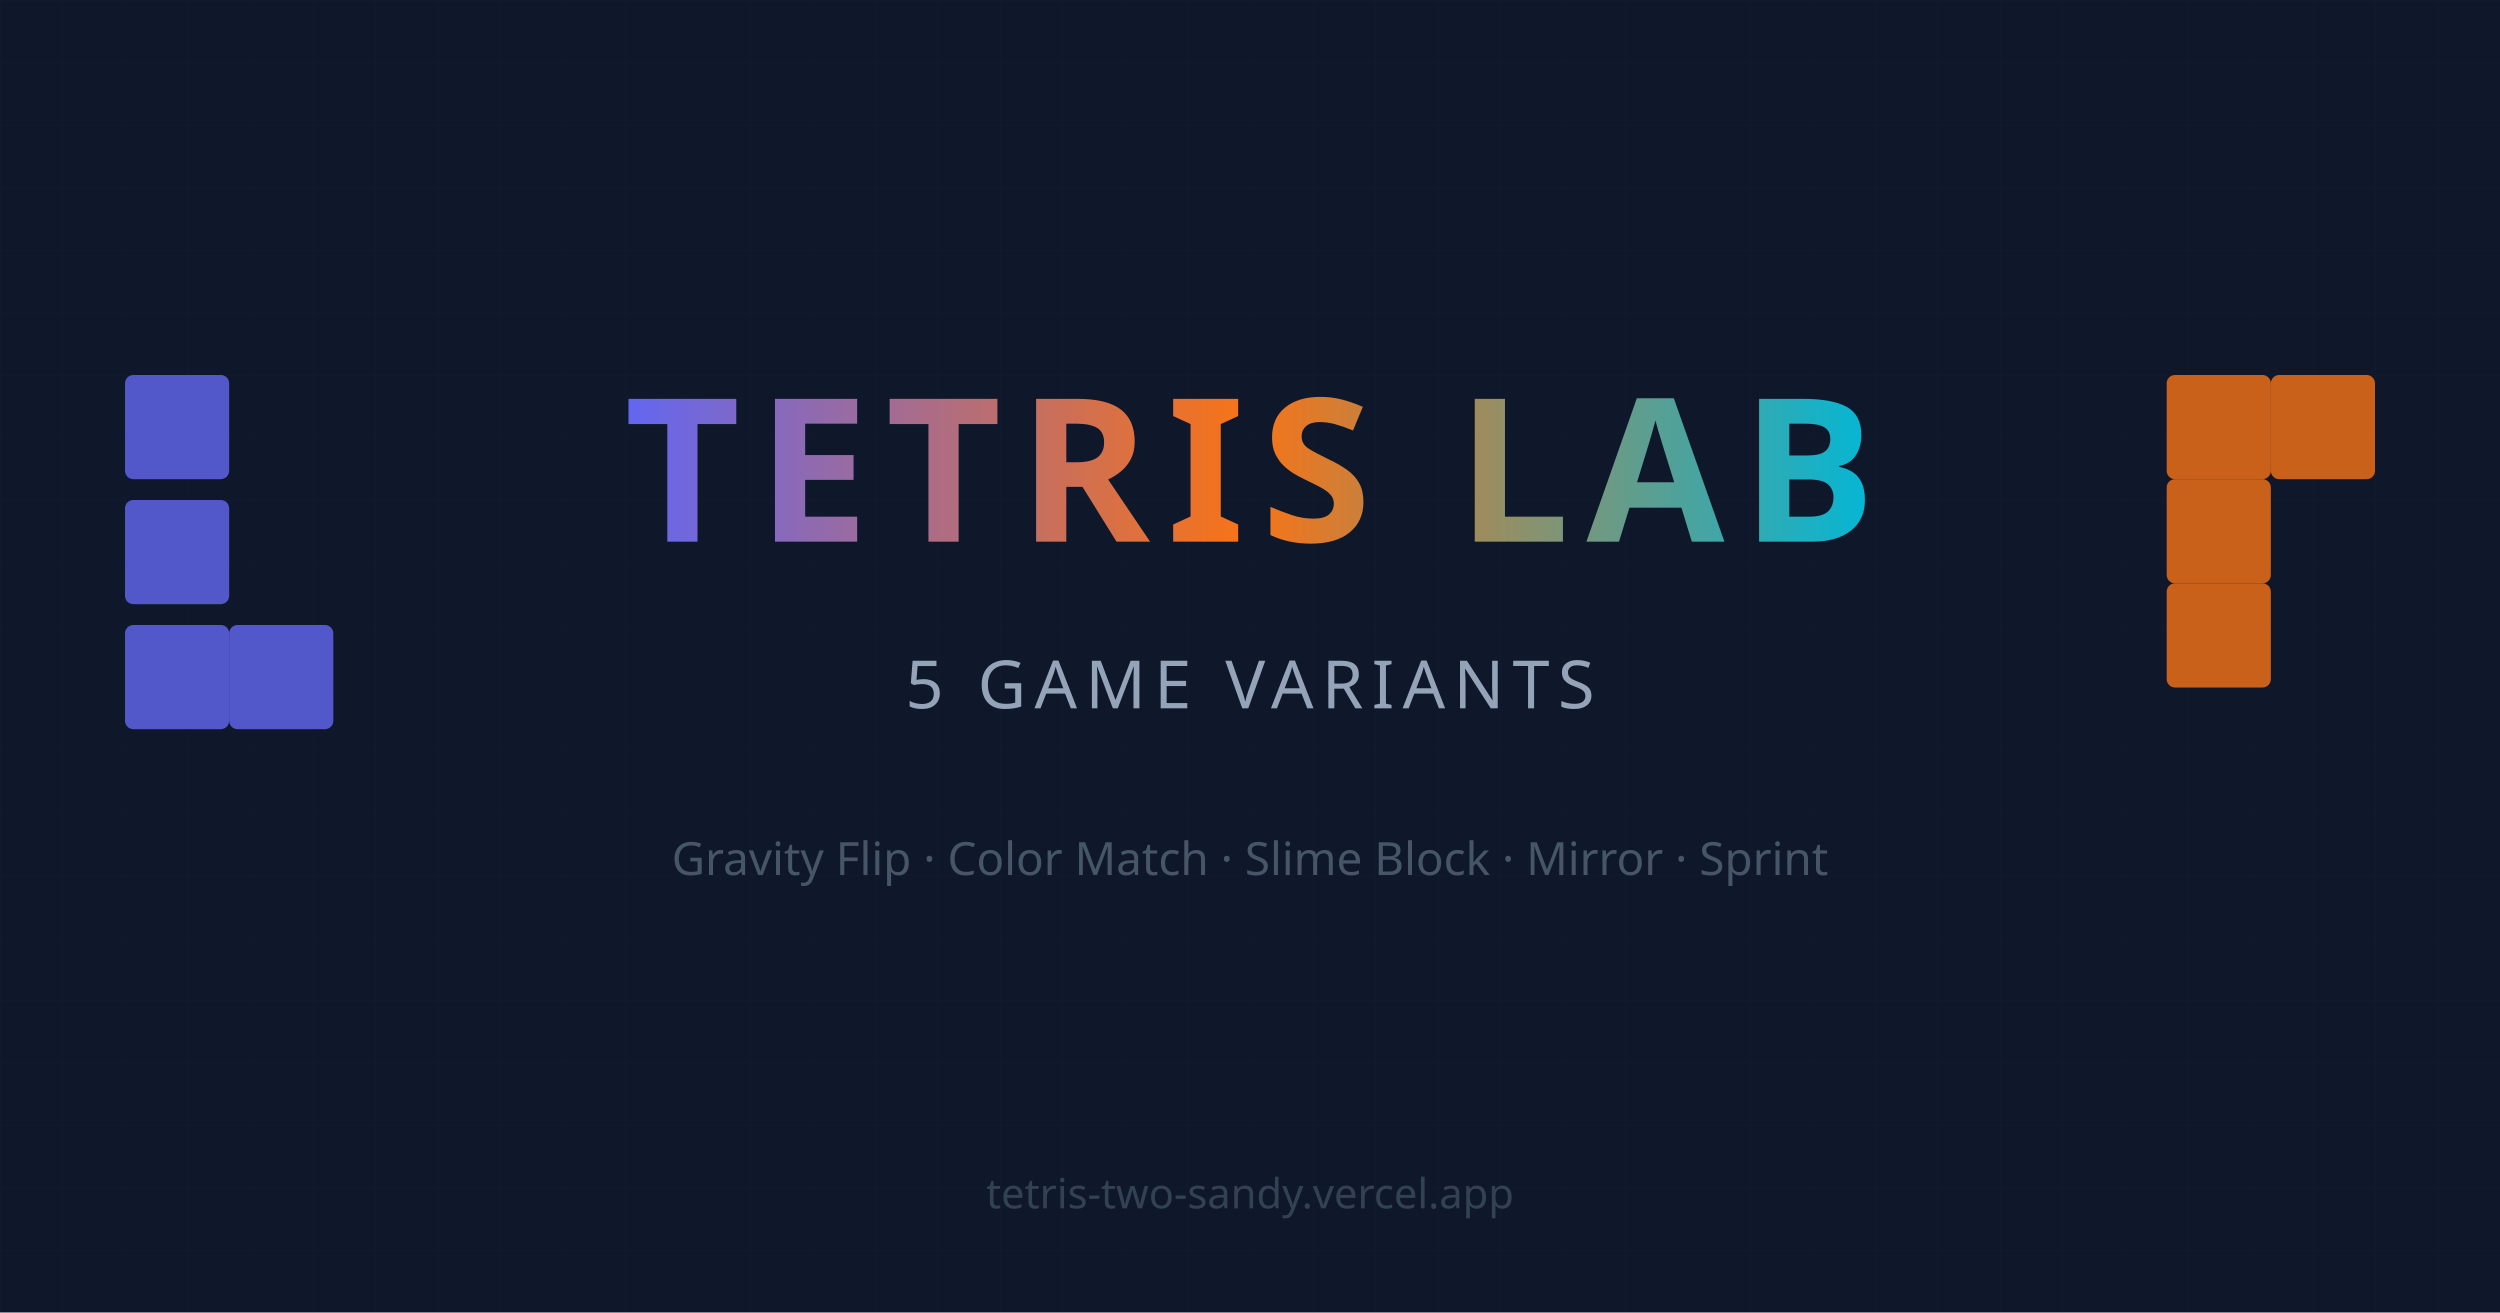
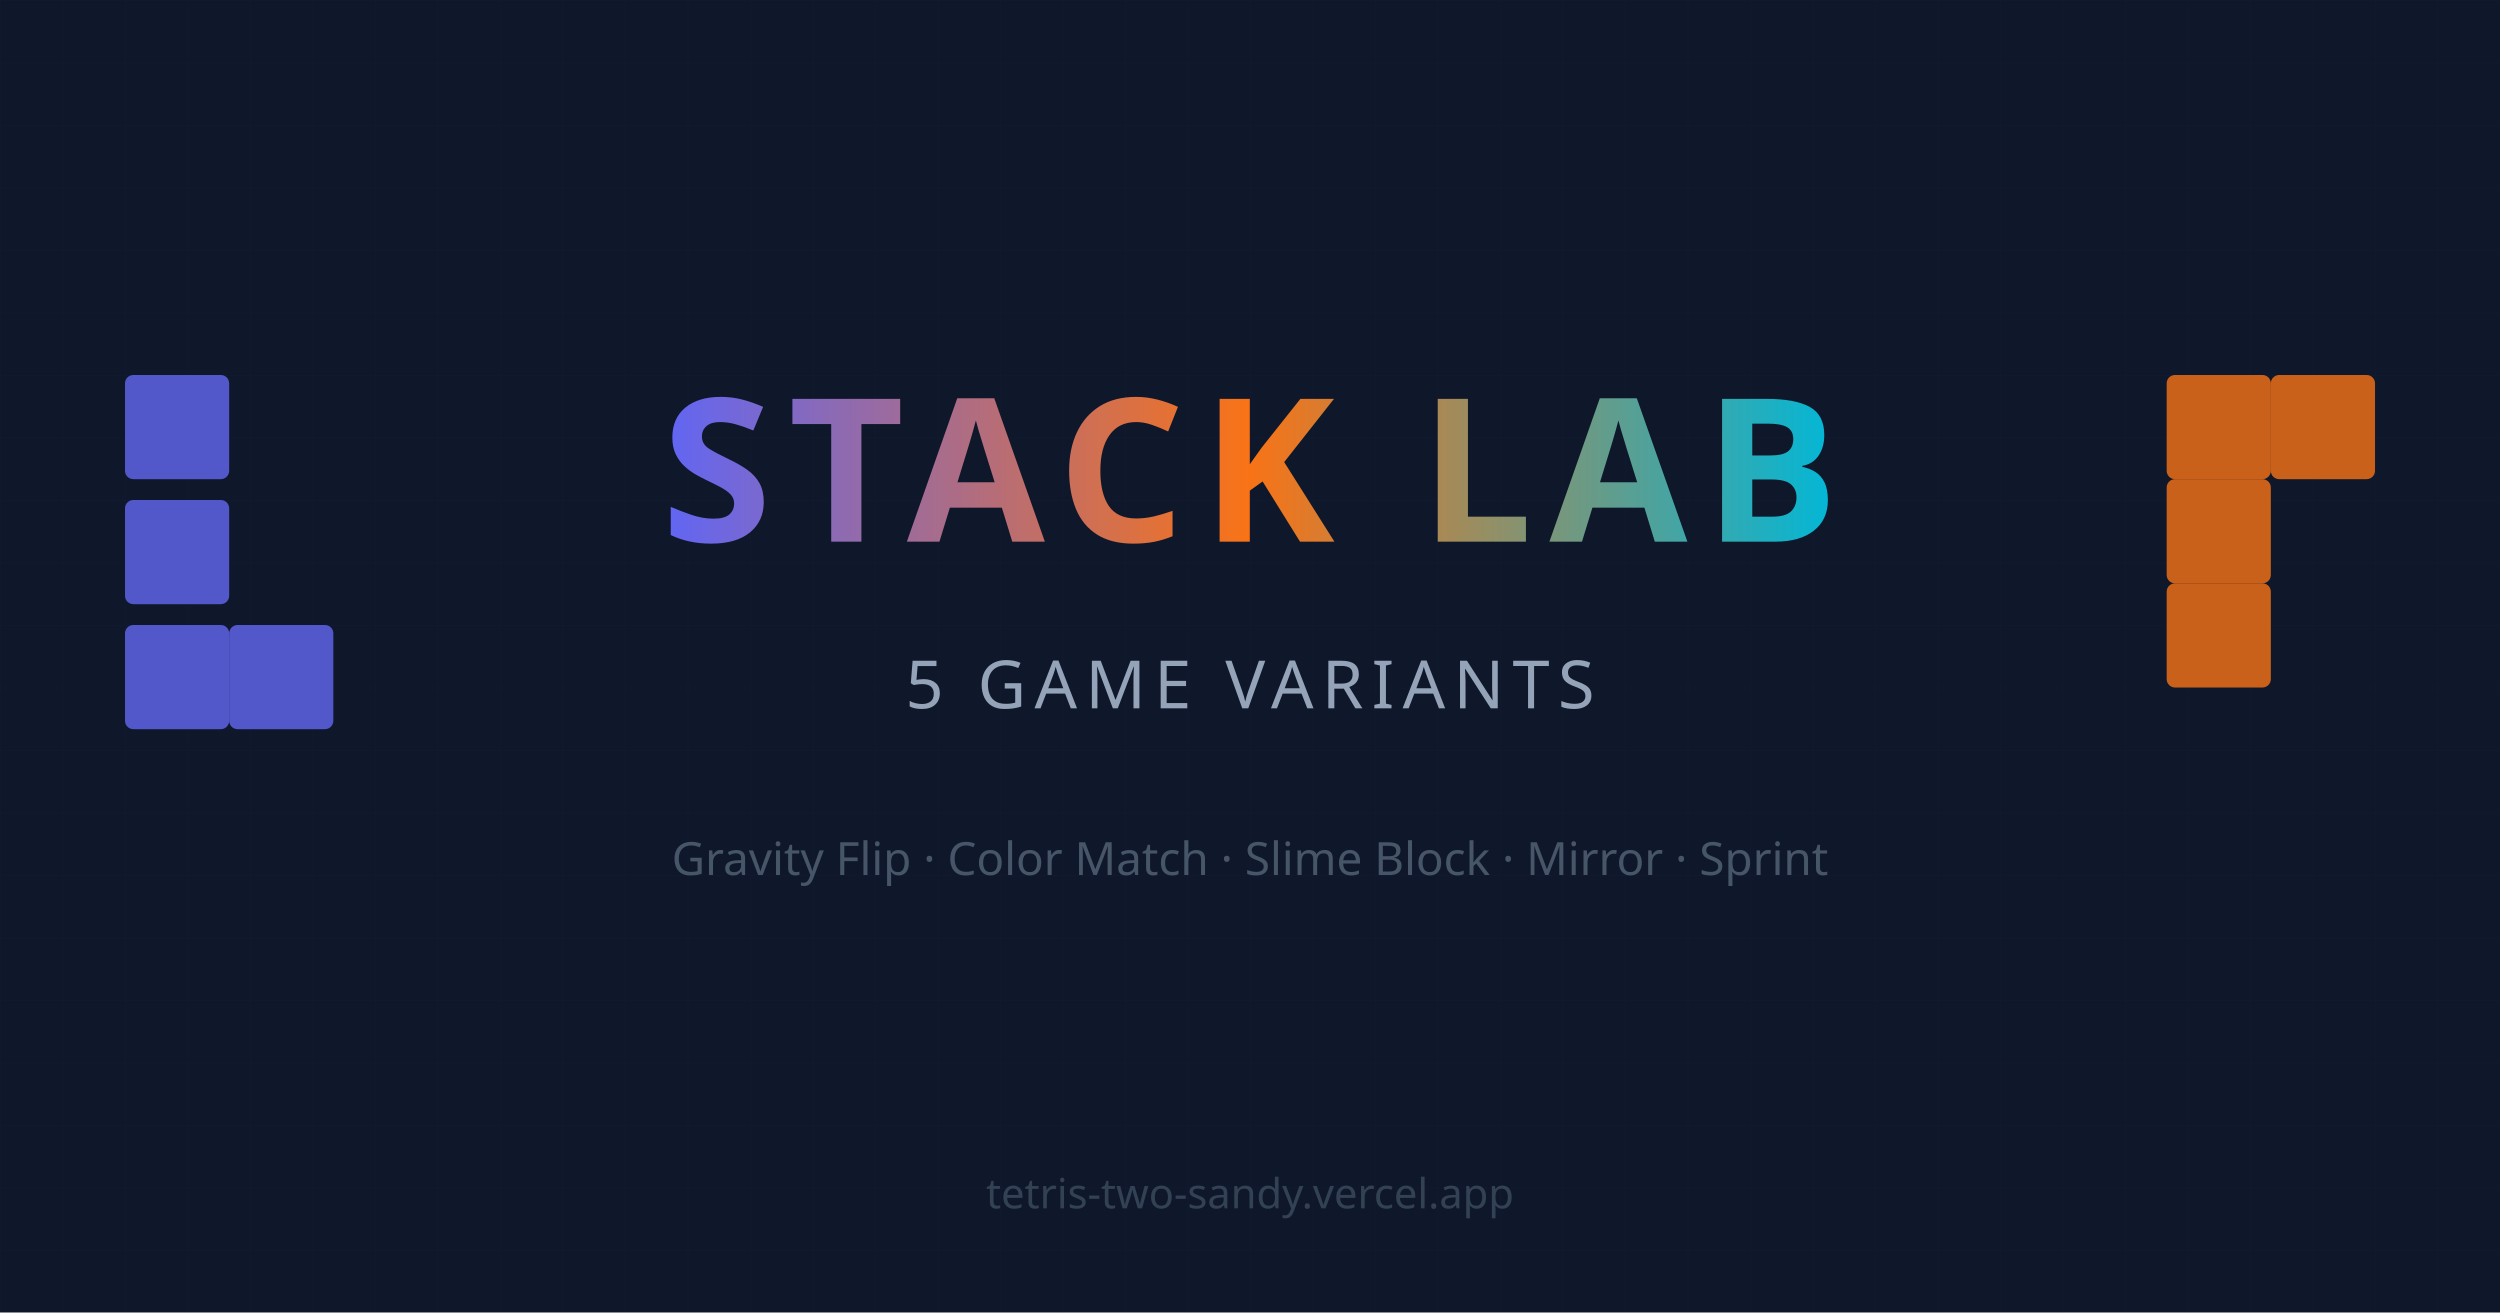
<svg xmlns="http://www.w3.org/2000/svg" viewBox="0 0 1200 630" width="1200" height="630">
  <rect width="1200" height="630" fill="#0f172a" />
  <rect x="0" y="0" width="1200" height="630" fill="url(#grid)" opacity="0.05" />
  <defs>
    <pattern id="grid" width="30" height="30" patternUnits="userSpaceOnUse">
      <path d="M 30 0 L 0 0 0 30" fill="none" stroke="#6366f1" stroke-width="0.5" />
    </pattern>
    <linearGradient id="titleGrad" x1="0%" y1="0%" x2="100%" y2="0%">
      <stop offset="0%" style="stop-color:#6366f1" />
      <stop offset="50%" style="stop-color:#f97316" />
      <stop offset="100%" style="stop-color:#06b6d4" />
    </linearGradient>
  </defs>
  <rect x="60" y="180" width="50" height="50" rx="4" fill="#6366f1" opacity="0.8" />
  <rect x="60" y="240" width="50" height="50" rx="4" fill="#6366f1" opacity="0.8" />
  <rect x="60" y="300" width="50" height="50" rx="4" fill="#6366f1" opacity="0.8" />
  <rect x="110" y="300" width="50" height="50" rx="4" fill="#6366f1" opacity="0.8" />
  <rect x="1090" y="180" width="50" height="50" rx="4" fill="#f97316" opacity="0.8" />
  <rect x="1040" y="180" width="50" height="50" rx="4" fill="#f97316" opacity="0.8" />
  <rect x="1040" y="230" width="50" height="50" rx="4" fill="#f97316" opacity="0.8" />
  <rect x="1040" y="280" width="50" height="50" rx="4" fill="#f97316" opacity="0.8" />
-   <text x="600" y="260" font-family="system-ui, sans-serif" font-size="96" font-weight="900" text-anchor="middle" fill="url(#titleGrad)" letter-spacing="8">TETRIS LAB</text>
+   <text x="600" y="260" font-family="system-ui, sans-serif" font-size="96" font-weight="900" text-anchor="middle" fill="url(#titleGrad)" letter-spacing="8">STACK LAB</text>
  <text x="600" y="340" font-family="system-ui, sans-serif" font-size="32" text-anchor="middle" fill="#94a3b8" letter-spacing="4">5 GAME VARIANTS</text>
  <text x="600" y="420" font-family="system-ui, sans-serif" font-size="22" text-anchor="middle" fill="#475569">Gravity Flip  ·  Color Match  ·  Slime Block  ·  Mirror  ·  Sprint</text>
  <text x="600" y="580" font-family="system-ui, sans-serif" font-size="20" text-anchor="middle" fill="#334155">tetris-two-sandy.vercel.app</text>
</svg>
